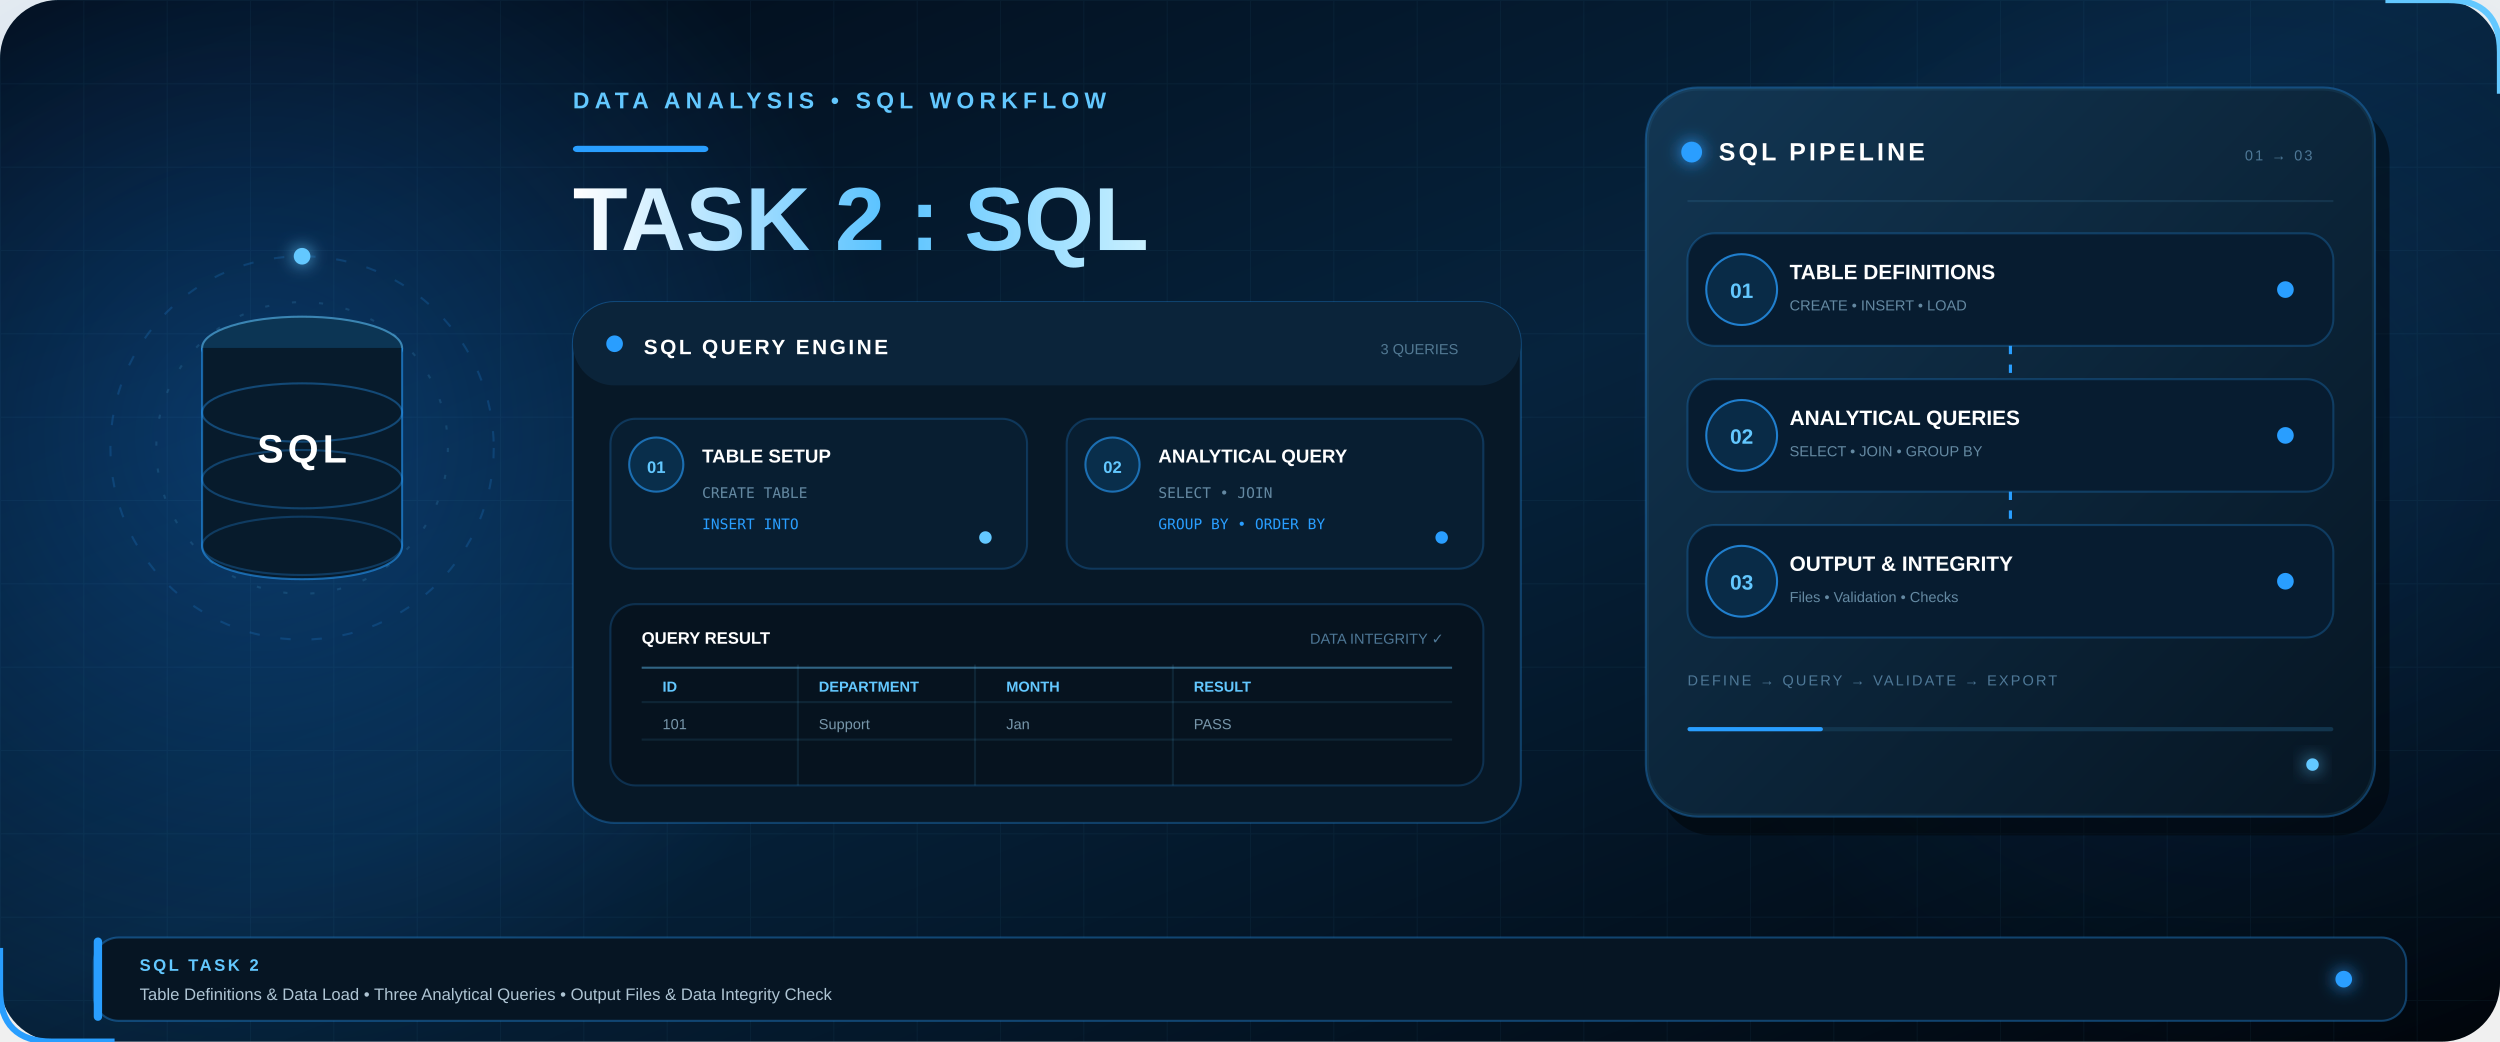
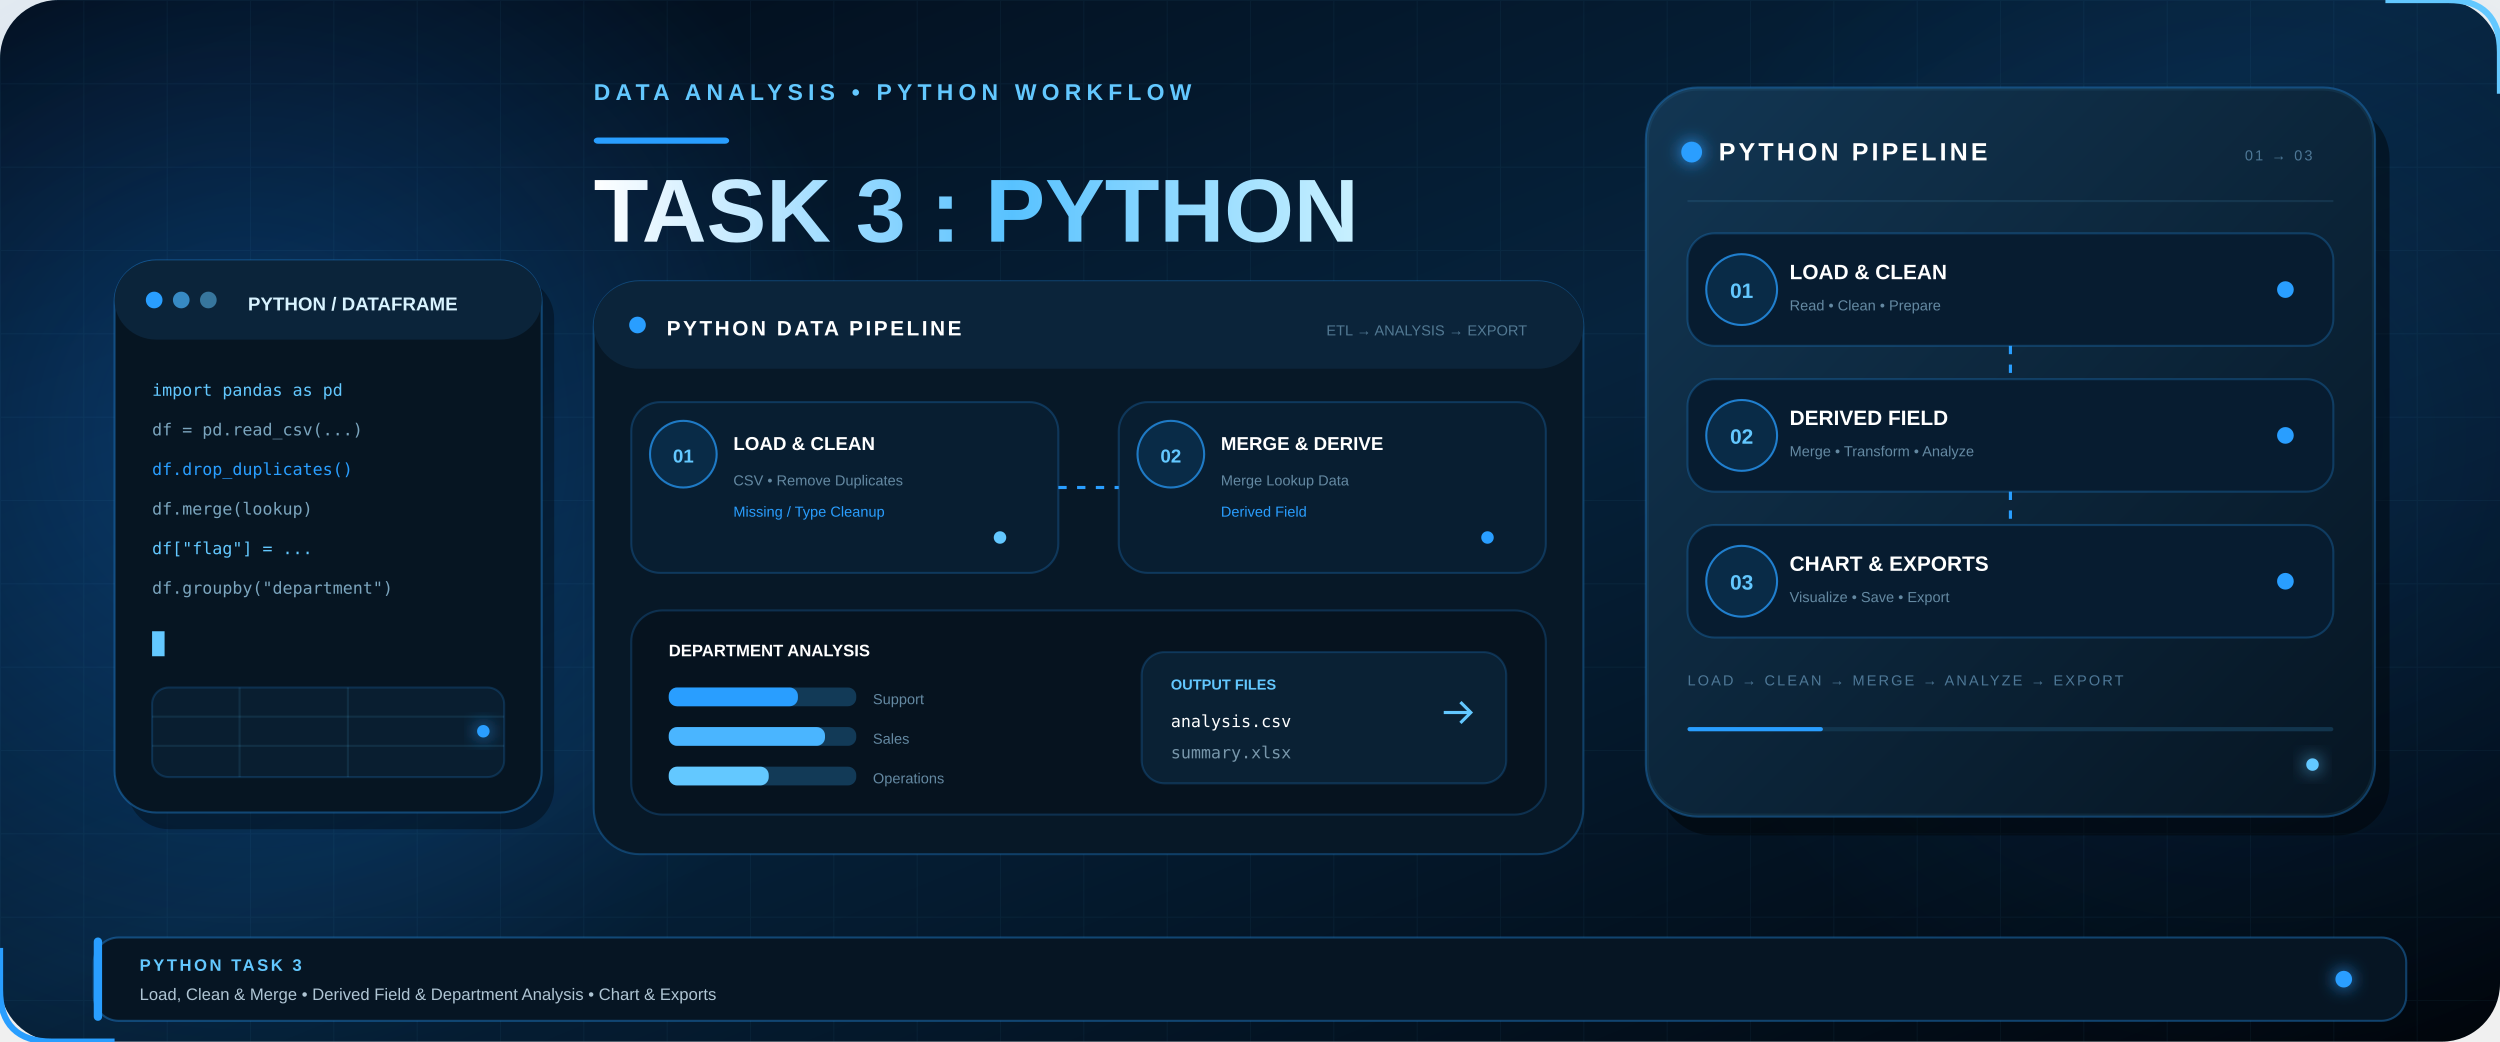
<svg xmlns="http://www.w3.org/2000/svg" width="1200" height="500" viewBox="0 0 1200 500">
  <defs>
    <linearGradient id="bg" x1="0" y1="0" x2="1" y2="1">
      <stop offset="0%" stop-color="#020914" />
      <stop offset="48%" stop-color="#06233D" />
      <stop offset="100%" stop-color="#01050B" />
    </linearGradient>
    <linearGradient id="titleGrad" x1="0" y1="0" x2="1" y2="0">
      <stop offset="0%" stop-color="#FFFFFF" />
      <stop offset="55%" stop-color="#58C2FF" />
      <stop offset="100%" stop-color="#C8F0FF" />
    </linearGradient>
    <linearGradient id="glass" x1="0" y1="0" x2="1" y2="1">
      <stop offset="0%" stop-color="#123653" />
      <stop offset="100%" stop-color="#061522" />
    </linearGradient>
    <radialGradient id="glow">
      <stop offset="0%" stop-color="#168BFF" stop-opacity=".30" />
      <stop offset="100%" stop-color="#168BFF" stop-opacity="0" />
    </radialGradient>
    <pattern id="grid" width="40" height="40" patternUnits="userSpaceOnUse">
      <path d="M40 0H0V40" fill="none" stroke="#63C8FF" stroke-opacity=".045" />
    </pattern>
    <filter id="blueGlow" x="-100%" y="-100%" width="300%" height="300%">
      <feGaussianBlur stdDeviation="4" result="blur" />
      <feMerge>
        <feMergeNode in="blur" />
        <feMergeNode in="SourceGraphic" />
      </feMerge>
    </filter>
  </defs>
  <rect width="1200" height="500" rx="28" fill="url(#bg)" />
-   <circle cx="125" cy="210" r="300" fill="url(#glow)" />
+   <circle cx="120" cy="210" r="300" fill="url(#glow)" />
  <circle cx="1080" cy="210" r="300" fill="url(#glow)" opacity=".45" />
  <rect width="1200" height="500" rx="28" fill="url(#grid)" />
-   <g transform="translate(145 215)">
-     <circle r="92" fill="none" stroke="#299EFF" stroke-opacity=".18" stroke-width="1" stroke-dasharray="5 10">
-       <animateTransform attributeName="transform" type="rotate" from="0" to="360" dur="18s" repeatCount="indefinite" />
-     </circle>
-     <circle r="70" fill="none" stroke="#63C8FF" stroke-opacity=".14" stroke-dasharray="2 11">
-       <animateTransform attributeName="transform" type="rotate" from="360" to="0" dur="12s" repeatCount="indefinite" />
-     </circle>
-     <ellipse cx="0" cy="-48" rx="48" ry="15" fill="#0C3554" stroke="#63C8FF" stroke-opacity=".55" />
-     <path d="M-48 -48            V47            C-48 57 -27 63 0 63            C27 63 48 57 48 47            V-48" fill="#071B2C" stroke="#299EFF" stroke-opacity=".55" />
-     <ellipse cx="0" cy="-17" rx="48" ry="14" fill="none" stroke="#299EFF" stroke-opacity=".35" />
-     <ellipse cx="0" cy="15" rx="48" ry="14" fill="none" stroke="#299EFF" stroke-opacity=".30" />
-     <ellipse cx="0" cy="47" rx="48" ry="14" fill="none" stroke="#299EFF" stroke-opacity=".25" />
-     <text x="0" y="7" text-anchor="middle" fill="#FFFFFF" font-family="Arial" font-size="19" font-weight="800" letter-spacing="2">
-     SQL
-   </text>
-     <circle cx="0" cy="-92" r="4" fill="#63C8FF" filter="url(#blueGlow)">
-       <animateTransform attributeName="transform" type="rotate" from="0" to="360" dur="7s" repeatCount="indefinite" />
-     </circle>
-   </g>
-   <g transform="translate(275 52)">
+   <g transform="translate(55 125)">
+     <rect x="6" y="8" width="205" height="265" rx="20" fill="#000" opacity=".35" />
+     <rect width="205" height="265" rx="20" fill="#061522" stroke="#299EFF" stroke-opacity=".35" />
+     <rect width="205" height="38" rx="20" fill="#0B243A" />
+     <circle cx="19" cy="19" r="4" fill="#299EFF" />
+     <circle cx="32" cy="19" r="4" fill="#4AB5FF" opacity=".7" />
+     <circle cx="45" cy="19" r="4" fill="#63C8FF" opacity=".5" />
+     <text x="64" y="24" fill="#D8F3FF" font-family="Arial" font-size="9" font-weight="700">
+     PYTHON / DATAFRAME
+   </text>
+     <g font-family="monospace" font-size="8">
+       <text x="18" y="65" fill="#63C8FF">
+       import pandas as pd
+     </text>
+       <text x="18" y="84" fill="#7BA5BE">
+       df = pd.read_csv(...)
+     </text>
+       <text x="18" y="103" fill="#299EFF">
+       df.drop_duplicates()
+     </text>
+       <text x="18" y="122" fill="#7BA5BE">
+       df.merge(lookup)
+     </text>
+       <text x="18" y="141" fill="#63C8FF">
+       df["flag"] = ...
+     </text>
+       <text x="18" y="160" fill="#7BA5BE">
+       df.groupby("department")
+     </text>
+     </g>
+     <rect x="18" y="178" width="6" height="12" fill="#63C8FF">
+       <animate attributeName="opacity" values="1;0;1" dur="1s" repeatCount="indefinite" />
+     </rect>
+     <rect x="18" y="205" width="169" height="43" rx="8" fill="#091E30" stroke="#299EFF" stroke-opacity=".18" />
+     <g stroke="#63C8FF" stroke-opacity=".10">
+       <path d="M18 219H187" />
+       <path d="M18 233H187" />
+       <path d="M60 205V248" />
+       <path d="M112 205V248" />
+     </g>
+     <circle cx="177" cy="226" r="3" fill="#299EFF" filter="url(#blueGlow)">
+       <animate attributeName="opacity" values="1;.2;1" dur="1.6s" repeatCount="indefinite" />
+     </circle>
+   </g>
+   <g transform="translate(285 48)">
    <text x="0" y="0" fill="#63C8FF" font-family="Arial" font-size="11" font-weight="700" letter-spacing="2.5">
-     DATA ANALYSIS • SQL WORKFLOW
+     DATA ANALYSIS • PYTHON WORKFLOW
  </text>
    <rect x="0" y="18" width="65" height="3" rx="2" fill="#299EFF" />
    <text x="0" y="68" fill="url(#titleGrad)" font-family="Arial" font-size="43" font-weight="800">
-     TASK 2 : SQL
-   </text>
-   </g>
-   <g transform="translate(275 145)">
-     <rect x="0" y="0" width="455" height="250" rx="20" fill="#071827" stroke="#299EFF" stroke-opacity=".30" />
-     <rect x="0" y="0" width="455" height="40" rx="20" fill="#0B243A" />
-     <circle cx="20" cy="20" r="4" fill="#299EFF">
+     TASK 3 : PYTHON
+   </text>
+   </g>
+   <g transform="translate(285 135)">
+     <rect width="475" height="275" rx="22" fill="#071827" stroke="#299EFF" stroke-opacity=".28" />
+     <rect width="475" height="42" rx="22" fill="#0B243A" />
+     <circle cx="21" cy="21" r="4" fill="#299EFF">
      <animate attributeName="opacity" values="1;.25;1" dur="1.5s" repeatCount="indefinite" />
    </circle>
-     <text x="34" y="25" fill="#FFFFFF" font-family="Arial" font-size="10" font-weight="800" letter-spacing="1.2">
-     SQL QUERY ENGINE
-   </text>
-     <text x="425" y="25" text-anchor="end" fill="#527993" font-family="Arial" font-size="7">
-     3 QUERIES
-   </text>
-     <g transform="translate(18 56)">
-       <rect width="200" height="72" rx="12" fill="#081E31" stroke="#299EFF" stroke-opacity=".22" />
-       <circle cx="22" cy="22" r="13" fill="#092E4B" stroke="#299EFF" stroke-opacity=".60" />
-       <text x="22" y="26" text-anchor="middle" fill="#63C8FF" font-family="Arial" font-size="8" font-weight="800">
+     <text x="35" y="26" fill="#FFFFFF" font-family="Arial" font-size="10" font-weight="800" letter-spacing="1.2">
+     PYTHON DATA PIPELINE
+   </text>
+     <text x="448" y="26" text-anchor="end" fill="#527993" font-family="Arial" font-size="7">
+     ETL → ANALYSIS → EXPORT
+   </text>
+     <g transform="translate(18 58)">
+       <rect width="205" height="82" rx="14" fill="#081E31" stroke="#299EFF" stroke-opacity=".22" />
+       <circle cx="25" cy="25" r="16" fill="#092B47" stroke="#299EFF" stroke-opacity=".70" />
+       <text x="25" y="29" text-anchor="middle" fill="#63C8FF" font-family="Arial" font-size="9" font-weight="800">
      01
    </text>
-       <text x="44" y="21" fill="#FFFFFF" font-family="Arial" font-size="9" font-weight="800">
-       TABLE SETUP
-     </text>
-       <text x="44" y="38" fill="#6489A2" font-family="monospace" font-size="7">
-       CREATE TABLE
-     </text>
-       <text x="44" y="53" fill="#299EFF" font-family="monospace" font-size="7">
-       INSERT INTO
-     </text>
-       <circle cx="180" cy="57" r="3" fill="#63C8FF">
-         <animate attributeName="opacity" values="1;.2;1" dur="1.5s" repeatCount="indefinite" />
-       </circle>
-     </g>
-     <g transform="translate(237 56)">
-       <rect width="200" height="72" rx="12" fill="#081E31" stroke="#299EFF" stroke-opacity=".22" />
-       <circle cx="22" cy="22" r="13" fill="#092E4B" stroke="#299EFF" stroke-opacity=".60" />
-       <text x="22" y="26" text-anchor="middle" fill="#63C8FF" font-family="Arial" font-size="8" font-weight="800">
+       <text x="49" y="23" fill="#FFFFFF" font-family="Arial" font-size="9" font-weight="800">
+       LOAD &amp; CLEAN
+     </text>
+       <text x="49" y="40" fill="#6489A2" font-family="Arial" font-size="7">
+       CSV • Remove Duplicates
+     </text>
+       <text x="49" y="55" fill="#299EFF" font-family="Arial" font-size="7">
+       Missing / Type Cleanup
+     </text>
+       <circle cx="177" cy="65" r="3" fill="#63C8FF">
+         <animate attributeName="cx" values="155;180;155" dur="2s" repeatCount="indefinite" />
+       </circle>
+     </g>
+     <g transform="translate(252 58)">
+       <rect width="205" height="82" rx="14" fill="#081E31" stroke="#299EFF" stroke-opacity=".22" />
+       <circle cx="25" cy="25" r="16" fill="#092B47" stroke="#299EFF" stroke-opacity=".70" />
+       <text x="25" y="29" text-anchor="middle" fill="#63C8FF" font-family="Arial" font-size="9" font-weight="800">
      02
    </text>
-       <text x="44" y="21" fill="#FFFFFF" font-family="Arial" font-size="9" font-weight="800">
-       ANALYTICAL QUERY
-     </text>
-       <text x="44" y="38" fill="#6489A2" font-family="monospace" font-size="7">
-       SELECT • JOIN
-     </text>
-       <text x="44" y="53" fill="#299EFF" font-family="monospace" font-size="7">
-       GROUP BY • ORDER BY
-     </text>
-       <circle cx="180" cy="57" r="3" fill="#299EFF">
-         <animate attributeName="opacity" values=".25;1;.25" dur="1.7s" repeatCount="indefinite" />
-       </circle>
-     </g>
-     <g transform="translate(18 145)">
-       <rect width="419" height="87" rx="12" fill="#06131F" stroke="#299EFF" stroke-opacity=".20" />
-       <text x="15" y="19" fill="#FFFFFF" font-family="Arial" font-size="8" font-weight="700">
-       QUERY RESULT
-     </text>
-       <text x="400" y="19" text-anchor="end" fill="#4E7897" font-family="Arial" font-size="7">
-       DATA INTEGRITY ✓
-     </text>
-       <g transform="translate(15 29)" stroke="#63C8FF" stroke-opacity=".10">
-         <path d="M0 18H389" />
-         <path d="M0 36H389" />
-         <path d="M75 0V58" />
-         <path d="M160 0V58" />
-         <path d="M255 0V58" />
+       <text x="49" y="23" fill="#FFFFFF" font-family="Arial" font-size="9" font-weight="800">
+       MERGE &amp; DERIVE
+     </text>
+       <text x="49" y="40" fill="#6489A2" font-family="Arial" font-size="7">
+       Merge Lookup Data
+     </text>
+       <text x="49" y="55" fill="#299EFF" font-family="Arial" font-size="7">
+       Derived Field
+     </text>
+       <circle cx="177" cy="65" r="3" fill="#299EFF">
+         <animate attributeName="opacity" values=".2;1;.2" dur="1.8s" repeatCount="indefinite" />
+       </circle>
+     </g>
+     <path d="M223 99H252" stroke="#299EFF" stroke-width="1.5" stroke-dasharray="4 5">
+       <animate attributeName="stroke-dashoffset" from="0" to="-18" dur="1s" repeatCount="indefinite" />
+     </path>
+     <g transform="translate(18 158)">
+       <rect width="439" height="98" rx="15" fill="#06131F" stroke="#299EFF" stroke-opacity=".20" />
+       <text x="18" y="22" fill="#FFFFFF" font-family="Arial" font-size="8" font-weight="800">
+       DEPARTMENT ANALYSIS
+     </text>
+       <rect x="18" y="37" width="90" height="9" rx="4" fill="#123A57" />
+       <rect x="18" y="37" width="62" height="9" rx="4" fill="#299EFF">
+         <animate attributeName="width" values="62;82;62" dur="2.5s" repeatCount="indefinite" />
+       </rect>
+       <text x="116" y="45" fill="#6489A2" font-family="Arial" font-size="7">
+       Support
+     </text>
+       <rect x="18" y="56" width="90" height="9" rx="4" fill="#123A57" />
+       <rect x="18" y="56" width="75" height="9" rx="4" fill="#4AB5FF">
+         <animate attributeName="width" values="75;58;75" dur="2.7s" repeatCount="indefinite" />
+       </rect>
+       <text x="116" y="64" fill="#6489A2" font-family="Arial" font-size="7">
+       Sales
+     </text>
+       <rect x="18" y="75" width="90" height="9" rx="4" fill="#123A57" />
+       <rect x="18" y="75" width="48" height="9" rx="4" fill="#63C8FF">
+         <animate attributeName="width" values="48;72;48" dur="2.3s" repeatCount="indefinite" />
+       </rect>
+       <text x="116" y="83" fill="#6489A2" font-family="Arial" font-size="7">
+       Operations
+     </text>
+       <g transform="translate(245 20)">
+         <rect width="175" height="63" rx="11" fill="#0A2134" stroke="#299EFF" stroke-opacity=".20" />
+         <text x="14" y="18" fill="#63C8FF" font-family="Arial" font-size="7" font-weight="700">
+         OUTPUT FILES
+       </text>
+         <text x="14" y="36" fill="#FFFFFF" font-family="monospace" font-size="8">
+         analysis.csv
+       </text>
+         <text x="14" y="51" fill="#7897AB" font-family="monospace" font-size="8">
+         summary.xlsx
+       </text>
+         <path d="M145 29                L158 29                M153 24                L158 29                L153 34" fill="none" stroke="#63C8FF" stroke-width="1.5">
+           <animate attributeName="opacity" values=".3;1;.3" dur="1.5s" repeatCount="indefinite" />
+         </path>
      </g>
-       <g fill="#63C8FF" font-family="Arial" font-size="7" font-weight="700">
-         <text x="25" y="42">ID</text>
-         <text x="100" y="42">DEPARTMENT</text>
-         <text x="190" y="42">MONTH</text>
-         <text x="280" y="42">RESULT</text>
-       </g>
-       <g fill="#7897AB" font-family="Arial" font-size="7">
-         <text x="25" y="60">101</text>
-         <text x="100" y="60">Support</text>
-         <text x="190" y="60">Jan</text>
-         <text x="280" y="60">PASS</text>
-       </g>
-       <rect x="15" y="30" width="389" height="1" fill="#63C8FF" opacity=".45">
-         <animate attributeName="y" values="30;85;30" dur="3s" repeatCount="indefinite" />
-       </rect>
    </g>
  </g>
  <g transform="translate(790 42)">
    <rect x="7" y="9" width="350" height="350" rx="25" fill="#000000" opacity=".42" />
    <rect width="350" height="350" rx="25" fill="url(#glass)" stroke="#299EFF" stroke-opacity=".32" />
    <rect x="1" y="1" width="348" height="348" rx="24" fill="none" stroke="#63C8FF" stroke-opacity=".07" />
    <circle cx="22" cy="31" r="5" fill="#299EFF" filter="url(#blueGlow)">
      <animate attributeName="opacity" values="1;.25;1" dur="1.7s" repeatCount="indefinite" />
    </circle>
    <text x="35" y="35" fill="#FFFFFF" font-family="Arial" font-size="12" font-weight="800" letter-spacing="1.5">
-     SQL PIPELINE
+     PYTHON PIPELINE
  </text>
    <text x="320" y="35" text-anchor="end" fill="#4E7897" font-family="Arial" font-size="7" letter-spacing="1">
    01 → 03
  </text>
    <rect x="20" y="54" width="310" height="1" fill="#63C8FF" opacity=".10" />
    <g transform="translate(20 70)">
      <rect width="310" height="54" rx="13" fill="#071C30" stroke="#299EFF" stroke-opacity=".24" />
      <circle cx="26" cy="27" r="17" fill="#092B47" stroke="#299EFF" stroke-opacity=".75" />
      <text x="26" y="31" text-anchor="middle" fill="#63C8FF" font-family="Arial" font-size="10" font-weight="800">
      01
    </text>
      <text x="49" y="22" fill="#FFFFFF" font-family="Arial" font-size="10" font-weight="800">
-       TABLE DEFINITIONS
+       LOAD &amp; CLEAN
    </text>
      <text x="49" y="37" fill="#6489A2" font-family="Arial" font-size="7">
-       CREATE • INSERT • LOAD
+       Read • Clean • Prepare
    </text>
      <circle cx="287" cy="27" r="4" fill="#299EFF">
        <animate attributeName="opacity" values="1;.25;1" dur="1.5s" repeatCount="indefinite" />
      </circle>
    </g>
    <path d="M175 124V140" fill="none" stroke="#299EFF" stroke-width="1.5" stroke-dasharray="4 5">
      <animate attributeName="stroke-dashoffset" from="0" to="-18" dur="1s" repeatCount="indefinite" />
    </path>
    <g transform="translate(20 140)">
      <rect width="310" height="54" rx="13" fill="#071C30" stroke="#299EFF" stroke-opacity=".24" />
      <circle cx="26" cy="27" r="17" fill="#092B47" stroke="#299EFF" stroke-opacity=".75" />
      <text x="26" y="31" text-anchor="middle" fill="#63C8FF" font-family="Arial" font-size="10" font-weight="800">
      02
    </text>
      <text x="49" y="22" fill="#FFFFFF" font-family="Arial" font-size="10" font-weight="800">
-       ANALYTICAL QUERIES
+       DERIVED FIELD
    </text>
      <text x="49" y="37" fill="#6489A2" font-family="Arial" font-size="7">
-       SELECT • JOIN • GROUP BY
+       Merge • Transform • Analyze
    </text>
      <circle cx="287" cy="27" r="4" fill="#299EFF">
        <animate attributeName="opacity" values=".25;1;.25" dur="1.8s" repeatCount="indefinite" />
      </circle>
    </g>
    <path d="M175 194V210" fill="none" stroke="#299EFF" stroke-width="1.5" stroke-dasharray="4 5">
      <animate attributeName="stroke-dashoffset" from="0" to="-18" dur="1s" repeatCount="indefinite" />
    </path>
    <g transform="translate(20 210)">
      <rect width="310" height="54" rx="13" fill="#071C30" stroke="#299EFF" stroke-opacity=".24" />
      <circle cx="26" cy="27" r="17" fill="#092B47" stroke="#299EFF" stroke-opacity=".75" />
      <text x="26" y="31" text-anchor="middle" fill="#63C8FF" font-family="Arial" font-size="10" font-weight="800">
      03
    </text>
      <text x="49" y="22" fill="#FFFFFF" font-family="Arial" font-size="10" font-weight="800">
-       OUTPUT &amp; INTEGRITY
+       CHART &amp; EXPORTS
    </text>
      <text x="49" y="37" fill="#6489A2" font-family="Arial" font-size="7">
-       Files • Validation • Checks
+       Visualize • Save • Export
    </text>
      <circle cx="287" cy="27" r="4" fill="#299EFF">
        <animate attributeName="opacity" values="1;.25;1" dur="1.6s" repeatCount="indefinite" />
      </circle>
    </g>
    <text x="20" y="287" fill="#4E7897" font-family="Arial" font-size="7" letter-spacing="1">
-     DEFINE → QUERY → VALIDATE → EXPORT
+     LOAD → CLEAN → MERGE → ANALYZE → EXPORT
  </text>
    <rect x="20" y="307" width="310" height="2" rx="1" fill="#12354D" />
    <rect x="20" y="307" width="65" height="2" rx="1" fill="#299EFF">
      <animate attributeName="x" values="20;265;20" dur="4s" repeatCount="indefinite" />
    </rect>
    <circle cx="320" cy="325" r="3" fill="#63C8FF" filter="url(#blueGlow)">
      <animate attributeName="opacity" values="1;.2;1" dur="1.4s" repeatCount="indefinite" />
    </circle>
  </g>
  <g transform="translate(45 450)">
    <rect width="1110" height="40" rx="12" fill="#061523" stroke="#299EFF" stroke-opacity=".35" />
    <rect width="4" height="40" rx="2" fill="#299EFF" />
    <text x="22" y="16" fill="#63C8FF" font-family="Arial" font-size="8" font-weight="800" letter-spacing="1.2">
-     SQL TASK 2
+     PYTHON TASK 3
  </text>
    <text x="22" y="30" fill="#AFC5D4" font-family="Arial" font-size="8">
-     Table Definitions &amp; Data Load • Three Analytical Queries • Output Files &amp; Data Integrity Check
+     Load, Clean &amp; Merge • Derived Field &amp; Department Analysis • Chart &amp; Exports
  </text>
    <circle cx="1080" cy="20" r="4" fill="#299EFF" filter="url(#blueGlow)">
      <animate attributeName="opacity" values="1;.2;1" dur="1.8s" repeatCount="indefinite" />
    </circle>
  </g>
  <path d="M0 455          V475          Q0 500 25 500          H55" fill="none" stroke="#299EFF" stroke-width="3" />
  <path d="M1200 45          V25          Q1200 0 1175 0          H1145" fill="none" stroke="#63C8FF" stroke-width="3" />
</svg>
